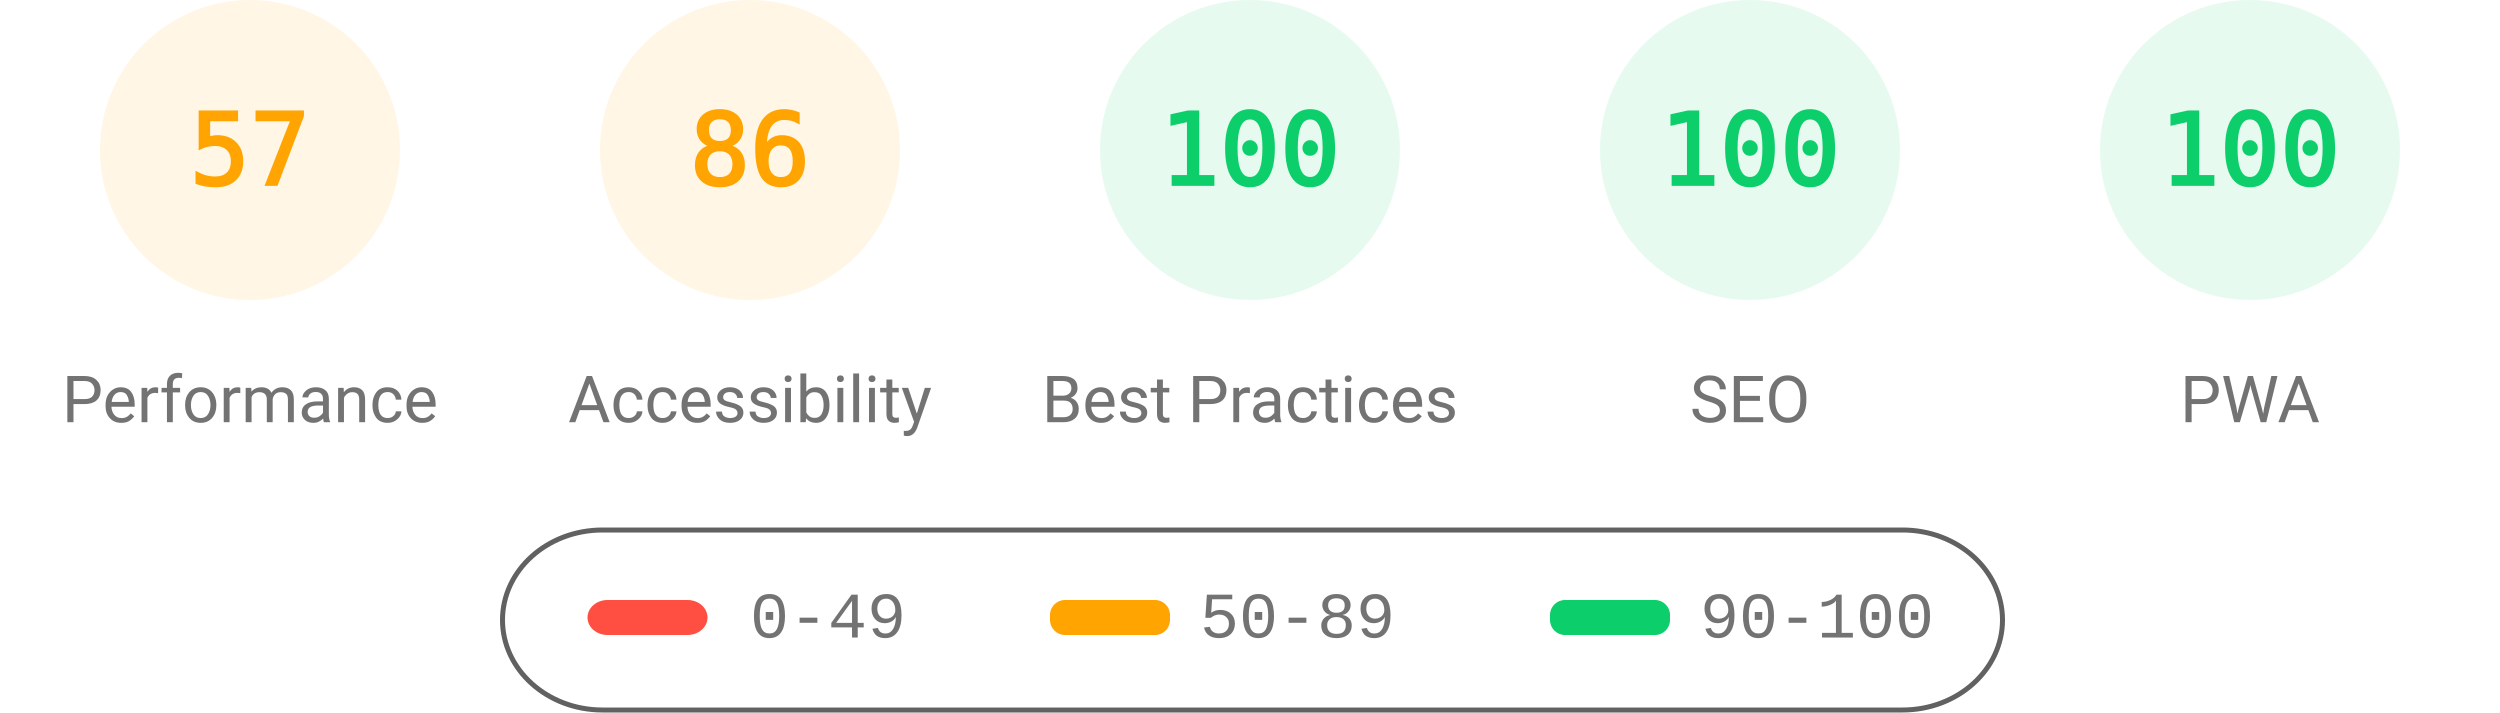
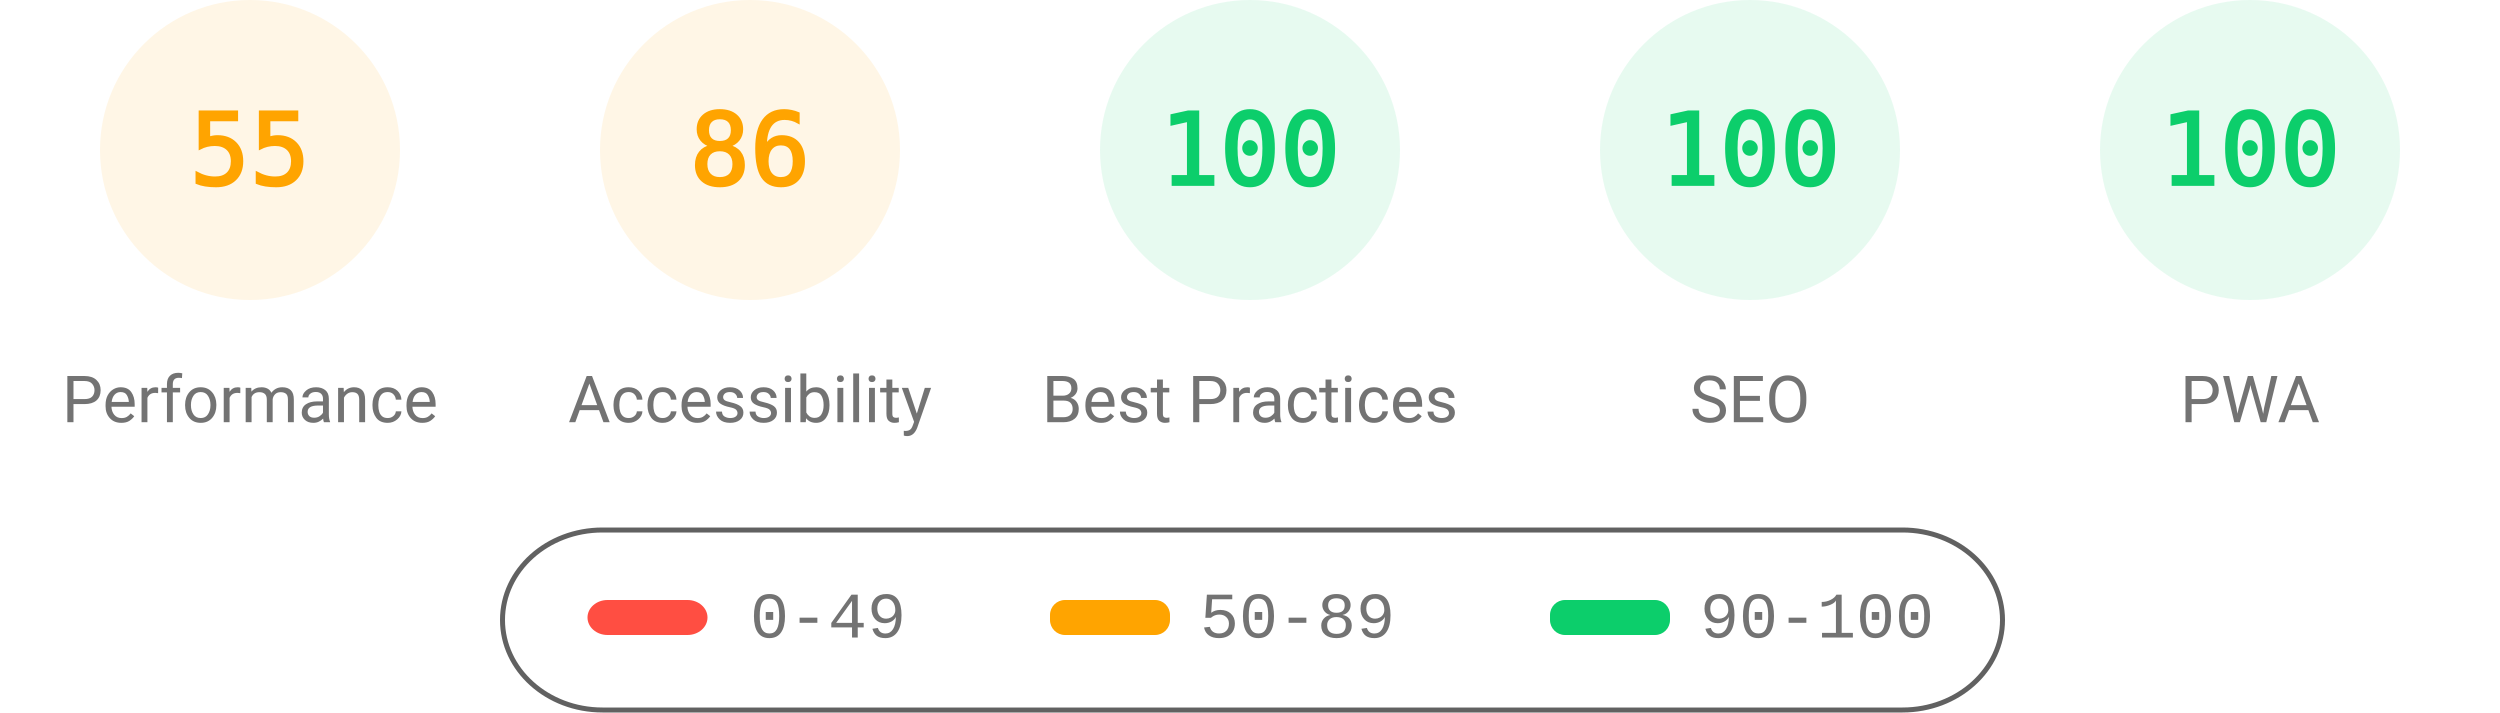
<svg xmlns="http://www.w3.org/2000/svg" fill="none" width="1000" height="285">
  <style>.gauge-base{opacity:.1}.gauge-arc{fill:none;animation-delay:250ms;stroke-linecap:round;transform:rotate(-90deg);transform-origin:100px 60px;animation:load-gauge 1s ease forwards}.guage-text{font-size:40px;font-family:monospace;text-align:center}.guage-red{color:#ff4e42;fill:#ff4e42;stroke:#ff4e42}.guage-orange{color:#ffa400;fill:#ffa400;stroke:#ffa400}.guage-green{color:#0cce6b;fill:#0cce6b;stroke:#0cce6b}.guage-undefined{color:#5c5c5c;fill:#5c5c5c;stroke:#5c5c5c}.guage-title{color:#737373;fill:#737373;stroke:none;font-size:26px;line-height:26px;font-family:Roboto,Halvetica,Arial,sans-serif}@keyframes load-gauge{from{stroke-dasharray:0 352.858}}</style>
  <svg class="guage-div guage-perf guage-orange" viewBox="0 0 200 200" width="200" height="200">
    <circle class="gauge-base" r="56" cx="100" cy="60" stroke-width="8" />
-     <circle class="gauge-arc guage-arc-1" r="56" cx="100" cy="60" stroke-width="8" style="stroke-dasharray:200.559,351.858" />
-     <text class="guage-text" x="100" y="60" alignment-baseline="central" dominant-baseline="central" text-anchor="middle">57</text>
+     <circle class="gauge-arc guage-arc-1" r="56" cx="100" cy="60" stroke-width="8" style="stroke-dasharray:193.522,351.858" />
+     <text class="guage-text" x="100" y="60" alignment-baseline="central" dominant-baseline="central" text-anchor="middle">55</text>
    <text class="guage-title" x="100" y="160" alignment-baseline="central" dominant-baseline="central" text-anchor="middle">Performance</text>
  </svg>
  <svg class="guage-div guage-acc guage-orange" viewBox="0 0 200 200" width="200" height="200" x="200">
    <circle class="gauge-base" r="56" cx="100" cy="60" stroke-width="8" />
    <circle class="gauge-arc guage-arc-2" r="56" cx="100" cy="60" stroke-width="8" style="stroke-dasharray:302.598,351.858" />
    <text class="guage-text" x="100" y="60" alignment-baseline="central" dominant-baseline="central" text-anchor="middle">86</text>
    <text class="guage-title" x="100" y="160" alignment-baseline="central" dominant-baseline="central" text-anchor="middle">Accessibility</text>
  </svg>
  <svg class="guage-div guage-best guage-green" viewBox="0 0 200 200" width="200" height="200" x="400">
    <circle class="gauge-base" r="56" cx="100" cy="60" stroke-width="8" />
    <circle class="gauge-arc guage-arc-3" r="56" cx="100" cy="60" stroke-width="8" style="stroke-dasharray:351.858,351.858" />
    <text class="guage-text" x="100" y="60" alignment-baseline="central" dominant-baseline="central" text-anchor="middle">100</text>
    <text class="guage-title" x="100" y="160" alignment-baseline="central" dominant-baseline="central" text-anchor="middle">Best Practices</text>
  </svg>
  <svg class="guage-div guage-seo guage-green" viewBox="0 0 200 200" width="200" height="200" x="600">
    <circle class="gauge-base" r="56" cx="100" cy="60" stroke-width="8" />
    <circle class="gauge-arc guage-arc-4" r="56" cx="100" cy="60" stroke-width="8" style="stroke-dasharray:351.858,351.858" />
    <text class="guage-text" x="100" y="60" alignment-baseline="central" dominant-baseline="central" text-anchor="middle">100</text>
    <text class="guage-title" x="100" y="160" alignment-baseline="central" dominant-baseline="central" text-anchor="middle">SEO</text>
  </svg>
  <svg class="guage-div guage-pwa guage-green" viewBox="0 0 200 200" width="200" height="200" x="800">
    <circle class="gauge-base" r="56" cx="100" cy="60" stroke-width="8" />
    <circle class="gauge-arc guage-arc-4" r="56" cx="100" cy="60" stroke-width="8" style="stroke-dasharray:351.858,351.858" />
    <text class="guage-text" x="100" y="60" alignment-baseline="central" dominant-baseline="central" text-anchor="middle">100</text>
    <text class="guage-title" x="100" y="160" alignment-baseline="central" dominant-baseline="central" text-anchor="middle">PWA</text>
  </svg>
  <svg width="604" height="76" x="200" y="210">
    <path fill="none" id="canvas_background" d="M-1-1h604v80H-1z" />
    <rect fill-opacity="0" stroke="#616161" stroke-width="2" rx="40" id="svg_2" height="72" width="600" y="2" x="1" fill="#000" />
    <rect stroke="#000" rx="8" id="svg_3" height="14" width="48" y="30" x="35" stroke-opacity="null" stroke-width="0" fill="#ff4e42" />
    <rect stroke="#000" rx="6" id="svg_4" height="14" width="48" y="30" x="220" stroke-opacity="null" stroke-width="0" fill="#ffa400" />
    <rect stroke="#000" rx="6" id="svg_5" height="14" width="48" y="30" x="420" stroke-opacity="null" stroke-width="0" fill="#0cce6b" />
    <text xml:space="preserve" text-anchor="start" font-family="'Courier New', Courier, monospace" font-size="26" id="svg_6" y="45" x="100" stroke-opacity="null" stroke-width="0" stroke="#000" fill="#737373">0-49</text>
    <text xml:space="preserve" text-anchor="start" font-family="'Courier New', Courier, monospace" font-size="26" id="svg_7" y="45" x="280" stroke-opacity="null" stroke-width="0" stroke="#000" fill="#737373">50-89</text>
    <text xml:space="preserve" text-anchor="start" font-family="'Courier New', Courier, monospace" font-size="26" id="svg_8" y="45" x="480" stroke-opacity="null" stroke-width="0" stroke="#000" fill="#737373">90-100</text>
  </svg>
</svg>
